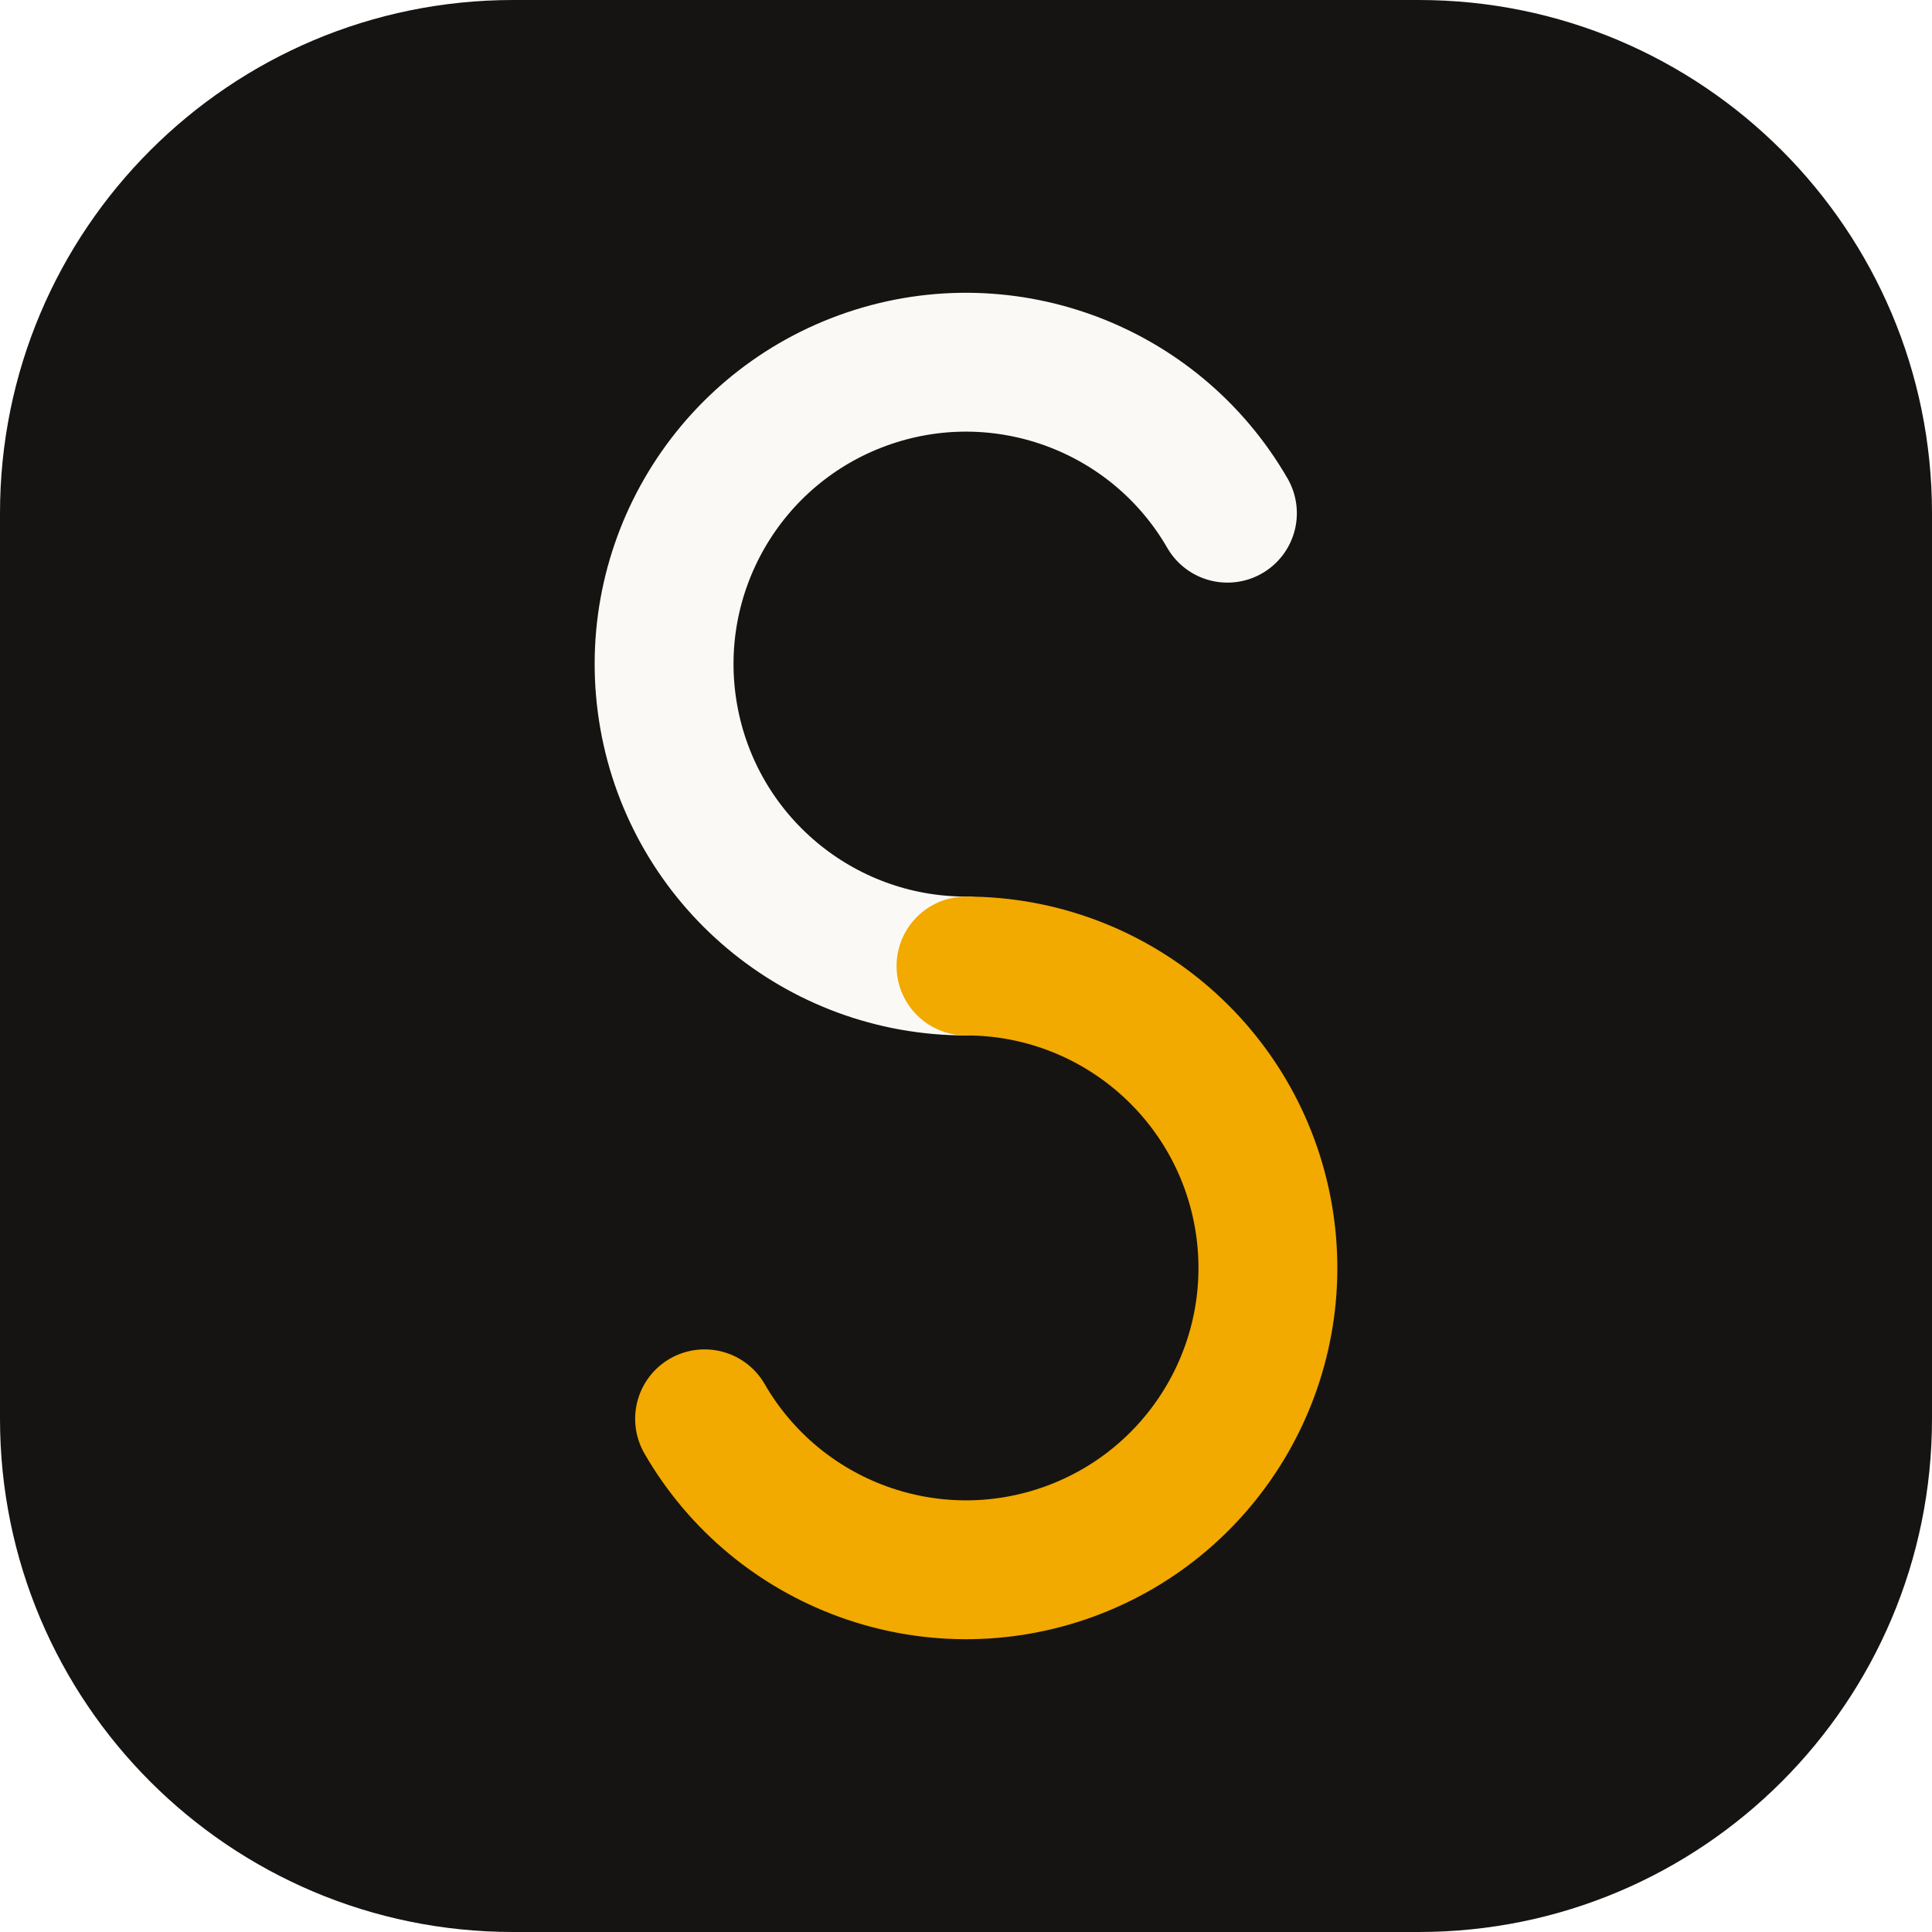
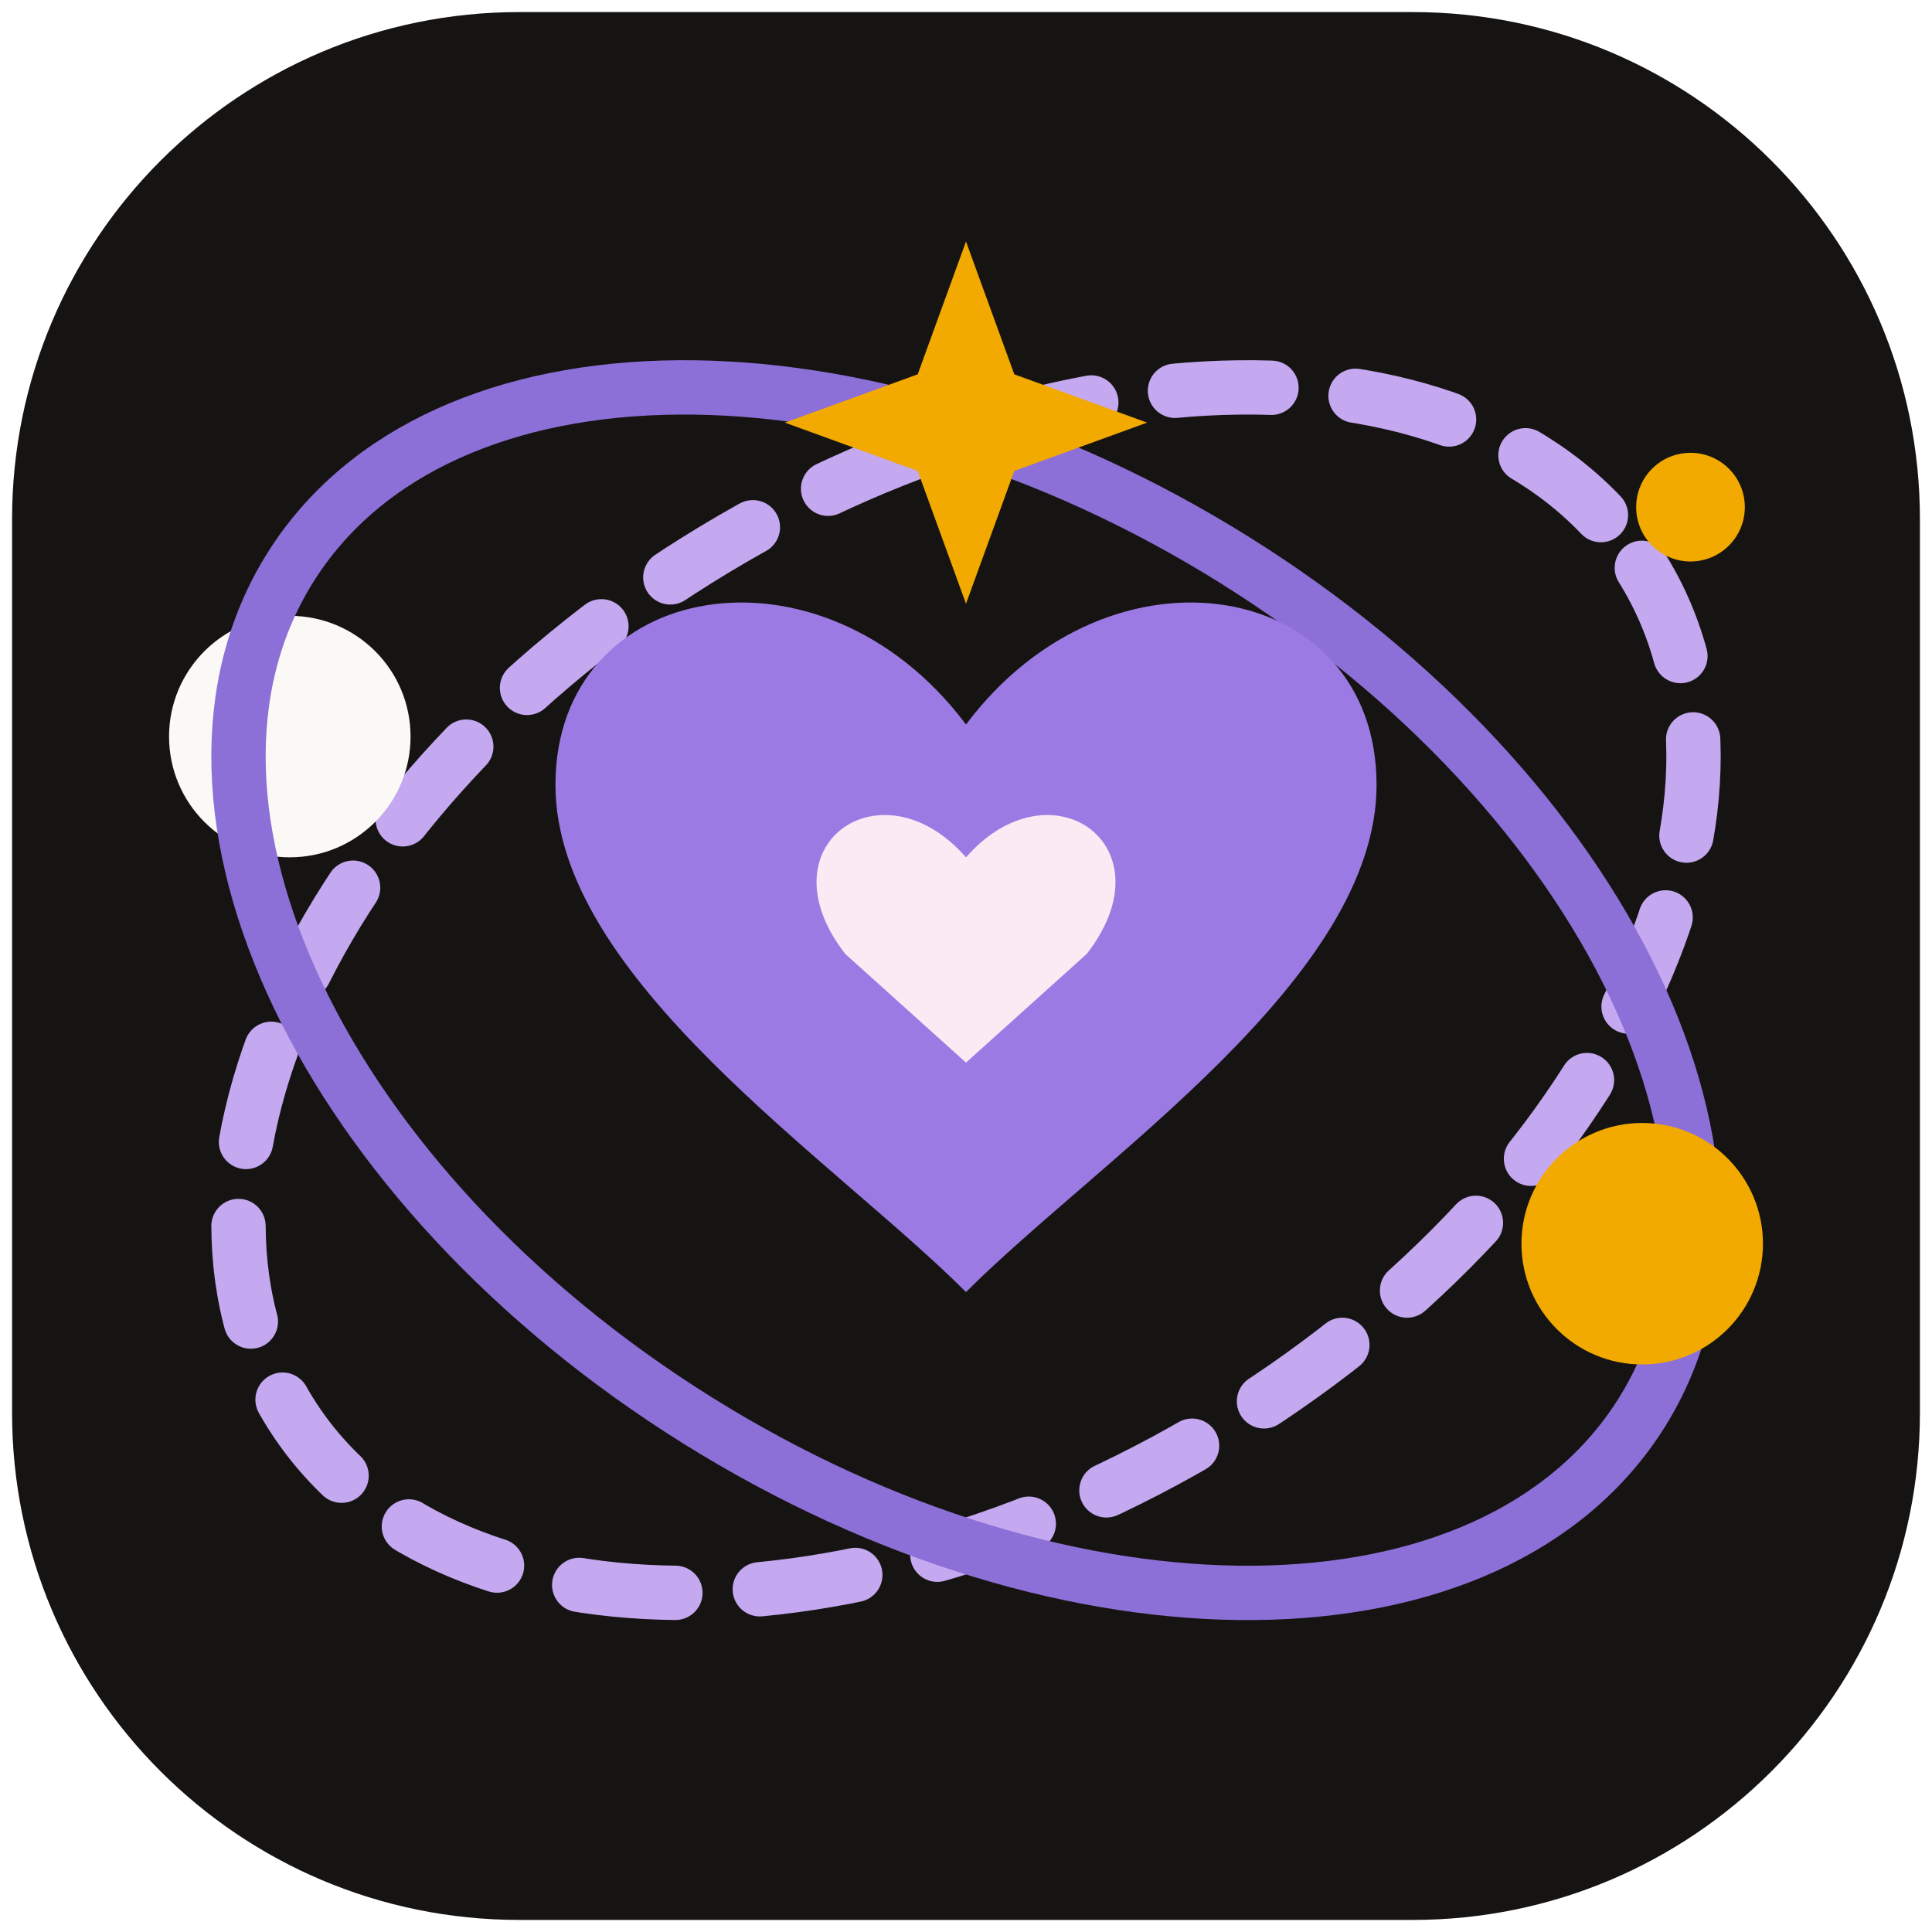
- <svg xmlns="http://www.w3.org/2000/svg" viewBox="0 0 64 64">
-   <rect width="64" height="64" rx="17" fill="#161412" />
-   <path d="M40.66 17 A10 10 0 1 0 32 32" fill="none" stroke="#fbf9f6" stroke-width="4.6" stroke-linecap="round" />
-   <path d="M32 32 A10 10 0 1 1 23.34 47" fill="none" stroke="#f2a900" stroke-width="4.6" stroke-linecap="round" />
+ <svg xmlns="http://www.w3.org/2000/svg" viewBox="30 -6 160 160">
+   <rect x="31" y="-5" width="158" height="158" rx="42" fill="#161412" />
+   <ellipse cx="110" cy="76" rx="66" ry="42" transform="rotate(-32 110 76)" fill="none" stroke="#c4a8f0" stroke-width="4.5" stroke-dasharray="8 7" stroke-linecap="round" />
+   <circle cx="54" cy="55" r="10" fill="#fbf9f6" />
+   <ellipse cx="110" cy="76" rx="66" ry="42" transform="rotate(32 110 76)" fill="none" stroke="#8d6fd8" stroke-width="4.5" />
+   <circle cx="166" cy="97" r="10" fill="#f2a900" />
+   <path d="M110 101 C99 90 76 75 76 59 C76 42 98 38 110 54 C122 38 144 42 144 59 C144 75 121 90 110 101Z" fill="#9b7be3" />
+   <path d="M110 65 C103 57 93 64 100 73 L110 82 L120 73 C127 64 117 57 110 65Z" fill="#fbe9f4" />
+   <path d="M110 14 L114 25 L125 29 L114 33 L110 44 L106 33 L95 29 L106 25Z" fill="#f2a900" />
+   <circle cx="170" cy="36" r="4.5" fill="#f2a900" />
</svg>
